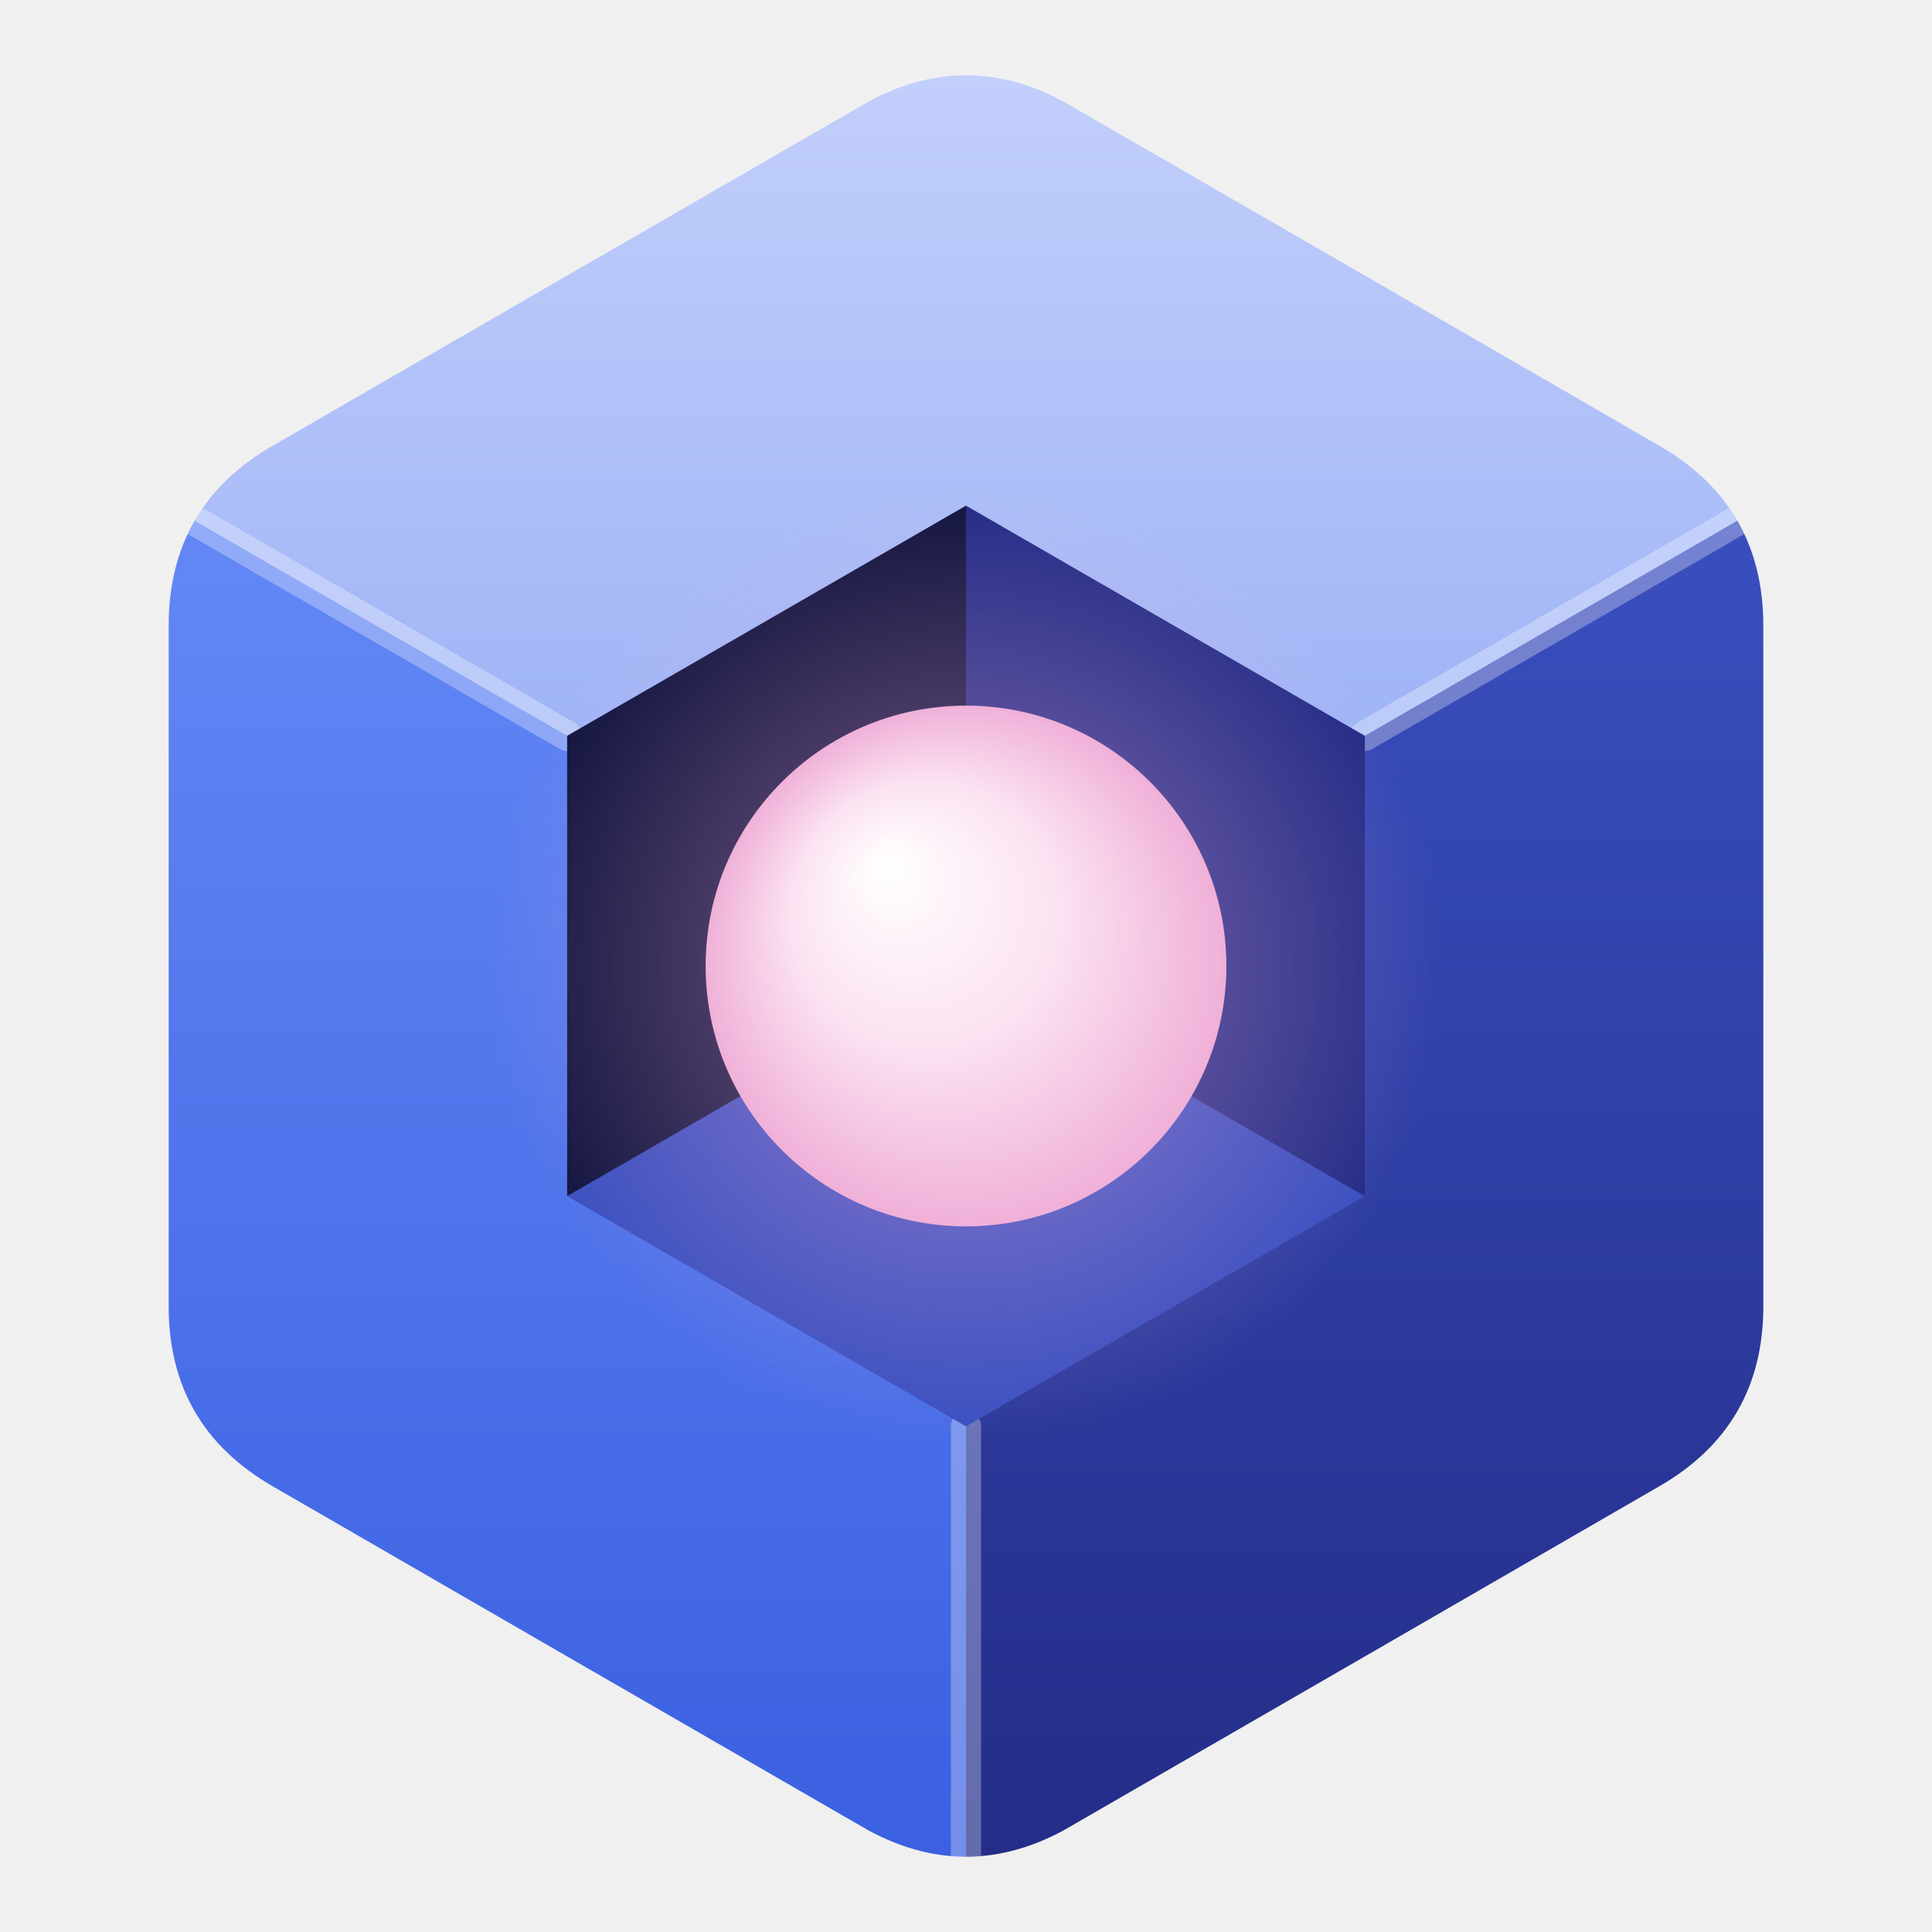
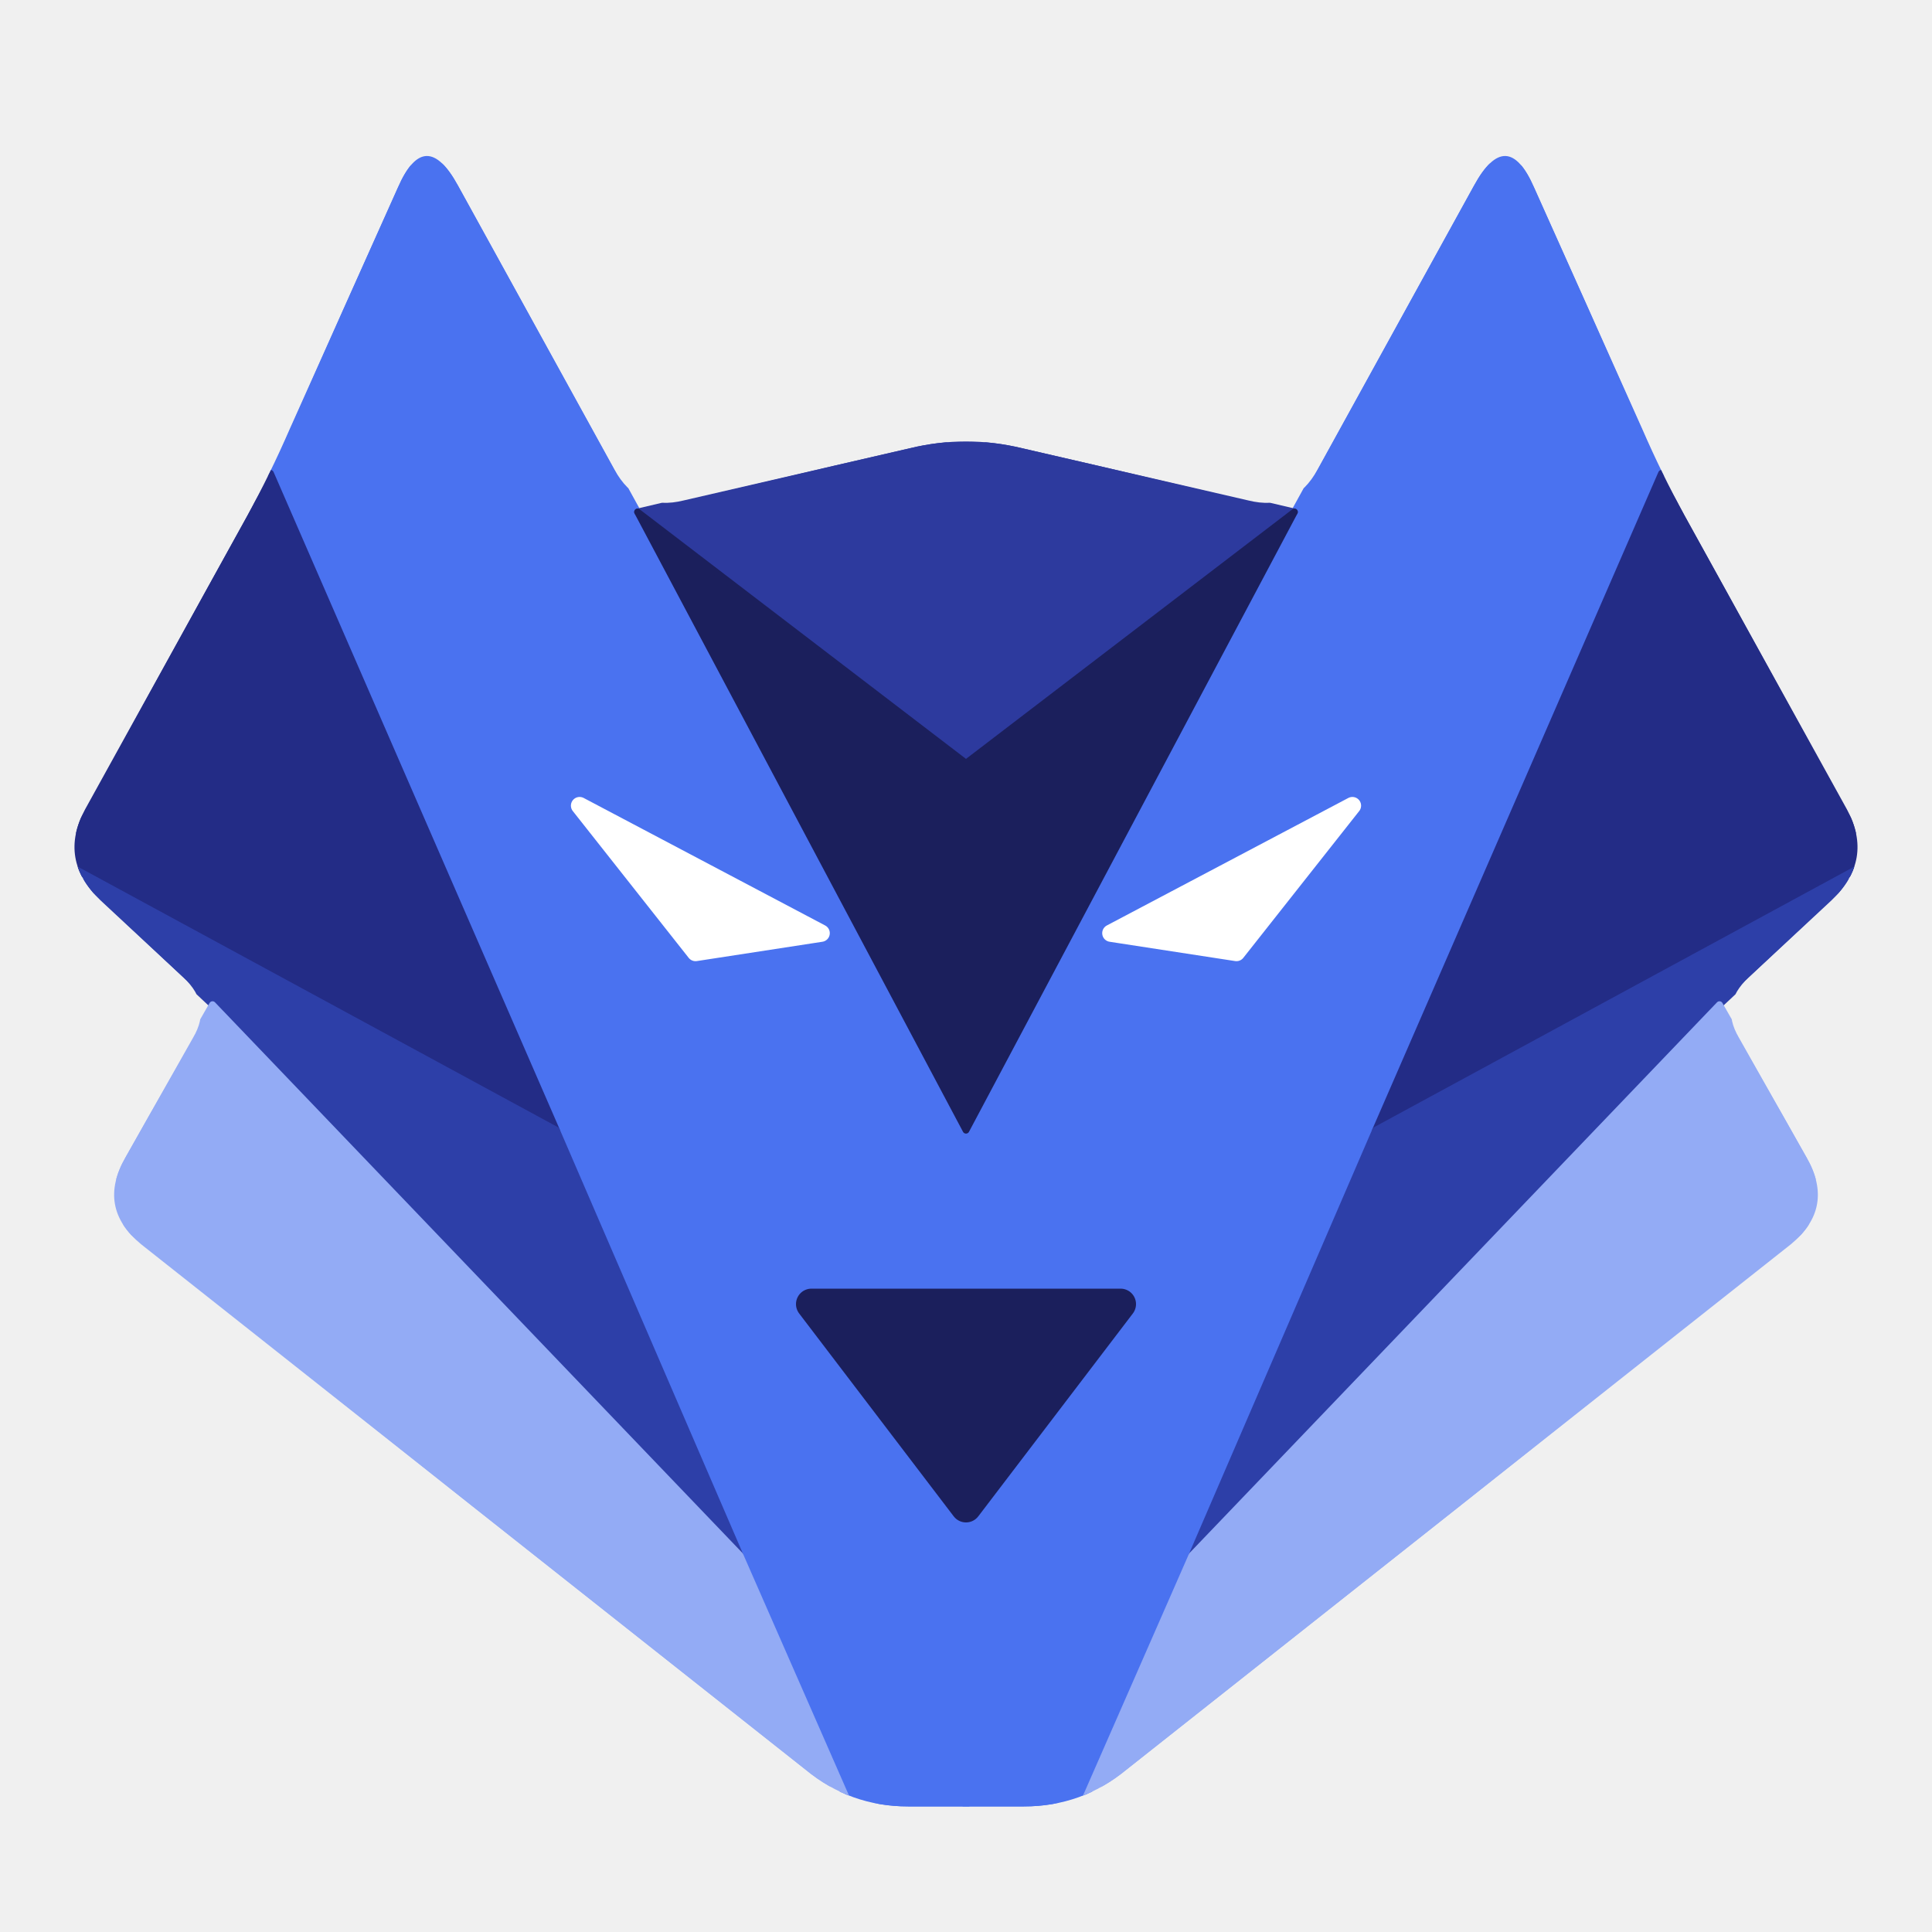
- <svg xmlns="http://www.w3.org/2000/svg" viewBox="0 0 512 512">
+ <svg xmlns="http://www.w3.org/2000/svg" viewBox="0 -2.5 100 100">
+   <style>.wolf-v{fill:#4A72F0;stroke:#4A72F0}.wolf-cheek{fill:#232C86;stroke:#232C86}.wolf-cheekLow{fill:#2D3FA8;stroke:#2D3FA8}.wolf-jaw{fill:#93ABF5;stroke:#93ABF5}.wolf-browTop{fill:#2D3A9E;stroke:#2D3A9E}.wolf-brow{fill:#1B1F5C;stroke:#1B1F5C}.wolf-nose{fill:#1B1F5C;stroke:#1B1F5C}.wolf-eye{fill:#FFFFFF;stroke:#FFFFFF}@media (prefers-color-scheme: dark){.wolf-v{fill:#7D9BFF;stroke:#7D9BFF}.wolf-cheek{fill:#3446B8;stroke:#3446B8}.wolf-cheekLow{fill:#2C3CA4;stroke:#2C3CA4}.wolf-jaw{fill:#22308C;stroke:#22308C}.wolf-browTop{fill:#4557CF;stroke:#4557CF}.wolf-brow{fill:#28318F;stroke:#28318F}.wolf-nose{fill:#141A5A;stroke:#141A5A}.wolf-eye{fill:#FFFFFF;stroke:#FFFFFF}}</style>
  <defs>
-     <linearGradient id="top" gradientUnits="userSpaceOnUse" x1="0" y1="12" x2="0" y2="256">
-       <stop offset="0%" stop-color="#C4D0FB" />
-       <stop offset="100%" stop-color="#93ABF5" />
-     </linearGradient>
-     <linearGradient id="left" gradientUnits="userSpaceOnUse" x1="0" y1="134" x2="0" y2="500">
-       <stop offset="0%" stop-color="#6388F6" />
-       <stop offset="100%" stop-color="#3A5FE0" />
-     </linearGradient>
-     <linearGradient id="right" gradientUnits="userSpaceOnUse" x1="0" y1="134" x2="0" y2="500">
-       <stop offset="0%" stop-color="#3A4FC0" />
-       <stop offset="100%" stop-color="#232C86" />
-     </linearGradient>
-     <radialGradient id="glow">
-       <stop offset="0%" stop-color="#F0B0D8" stop-opacity=".7" />
-       <stop offset="100%" stop-color="#F0B0D8" stop-opacity="0" />
-     </radialGradient>
-     <radialGradient id="orb" fx="34%" fy="30%">
-       <stop offset="0%" stop-color="#FFFFFF" />
-       <stop offset="50%" stop-color="#FBE3F2" />
-       <stop offset="100%" stop-color="#F0B0D8" />
-     </radialGradient>
-     <clipPath id="cube">
-       <path d="M228.4 27.9Q256 12 283.6 27.9L439.7 118.1Q467.3 134 467.3 165.8L467.3 346.2Q467.3 378 439.7 393.9L283.6 484.1Q256 500 228.4 484.1L72.3 393.9Q44.7 378 44.7 346.2L44.7 165.8Q44.7 134 72.3 118.1Z" />
+     <clipPath id="univrs-outline">
+       <path d="M20.6 7.2Q22 4 23.7 7.1L31.8 21.8Q33 24 35.4 23.4L47.1 20.7Q50 20 52.9 20.7L64.6 23.4Q67 24 68.2 21.8L76.3 7.1Q78 4 79.4 7.2L85 19.7Q86 22 87.2 24.2L95.6 39.4Q97 42 94.8 44.1L90.5 48.1Q89 49.5 90 51.2L93.5 57.4Q95 60 92.7 61.9L58.3 89.1Q56 91 53 91L47 91Q44 91 41.7 89.1L7.3 61.9Q5 60 6.5 57.4L10 51.2Q11 49.5 9.5 48.1L5.2 44.1Q3 42 4.4 39.4L12.8 24.2Q14 22 15 19.7Z" />
    </clipPath>
  </defs>
-   <g clip-path="url(#cube)">
-     <polygon points="256,12 467.3,134 256,256 44.7,134" fill="url(#top)" />
-     <polygon points="44.7,134 256,256 256,500 44.7,378" fill="url(#left)" />
-     <polygon points="467.3,134 256,256 256,500 467.3,378" fill="url(#right)" />
-     <path d="M150.3 195L44.7 134M361.7 195L467.3 134M256 378L256 500" fill="none" stroke="#FFFFFF" stroke-opacity=".3" stroke-width="8" stroke-linecap="round" />
+   <g clip-path="url(#univrs-outline)">
+     <polygon points="22,4 33,24 50,56 50,91 44,91 14,22" class="wolf-v" stroke-width="0.35" stroke-linejoin="round" />
+     <polygon points="78,4 67,24 50,56 50,91 56,91 86,22" class="wolf-v" stroke-width="0.35" stroke-linejoin="round" />
+     <polygon points="14,22 3,42 28.8,56" class="wolf-cheek" stroke-width="0.35" stroke-linejoin="round" />
+     <polygon points="86,22 97,42 71.2,56" class="wolf-cheek" stroke-width="0.35" stroke-linejoin="round" />
+     <polygon points="3,42 11,49.5 38.3,78 28.8,56" class="wolf-cheekLow" stroke-width="0.35" stroke-linejoin="round" />
+     <polygon points="97,42 89,49.5 61.7,78 71.2,56" class="wolf-cheekLow" stroke-width="0.35" stroke-linejoin="round" />
+     <polygon points="11,49.5 5,60 44,91 38.3,78" class="wolf-jaw" stroke-width="0.35" stroke-linejoin="round" />
+     <polygon points="89,49.5 95,60 56,91 61.7,78" class="wolf-jaw" stroke-width="0.35" stroke-linejoin="round" />
+     <polygon points="33,24 50,20 67,24 50,37" class="wolf-browTop" stroke-width="0.35" stroke-linejoin="round" />
+     <polygon points="33,24 50,37 67,24 50,56" class="wolf-brow" stroke-width="0.35" stroke-linejoin="round" />
+     <polygon points="42,65 58,65 50,75.5" class="wolf-nose" stroke-width="1.6" stroke-linejoin="round" />
+     <polygon points="30,39.2 42.5,45.8 36,46.8" class="wolf-eye" stroke-width="0.9" stroke-linejoin="round" />
+     <polygon points="70,39.2 57.5,45.8 64,46.8" class="wolf-eye" stroke-width="0.9" stroke-linejoin="round" />
  </g>
-   <polygon points="256,256 361.7,317 256,378 150.3,317" fill="#3A4FC0" />
-   <polygon points="256,134 361.7,195 361.7,317 256,256" fill="#232C86" />
-   <polygon points="256,134 150.3,195 150.3,317 256,256" fill="#11143F" />
-   <circle cx="256" cy="256" r="127.3" fill="url(#glow)" opacity=".75" />
-   <circle cx="256" cy="256" r="69" fill="url(#orb)" />
</svg>
